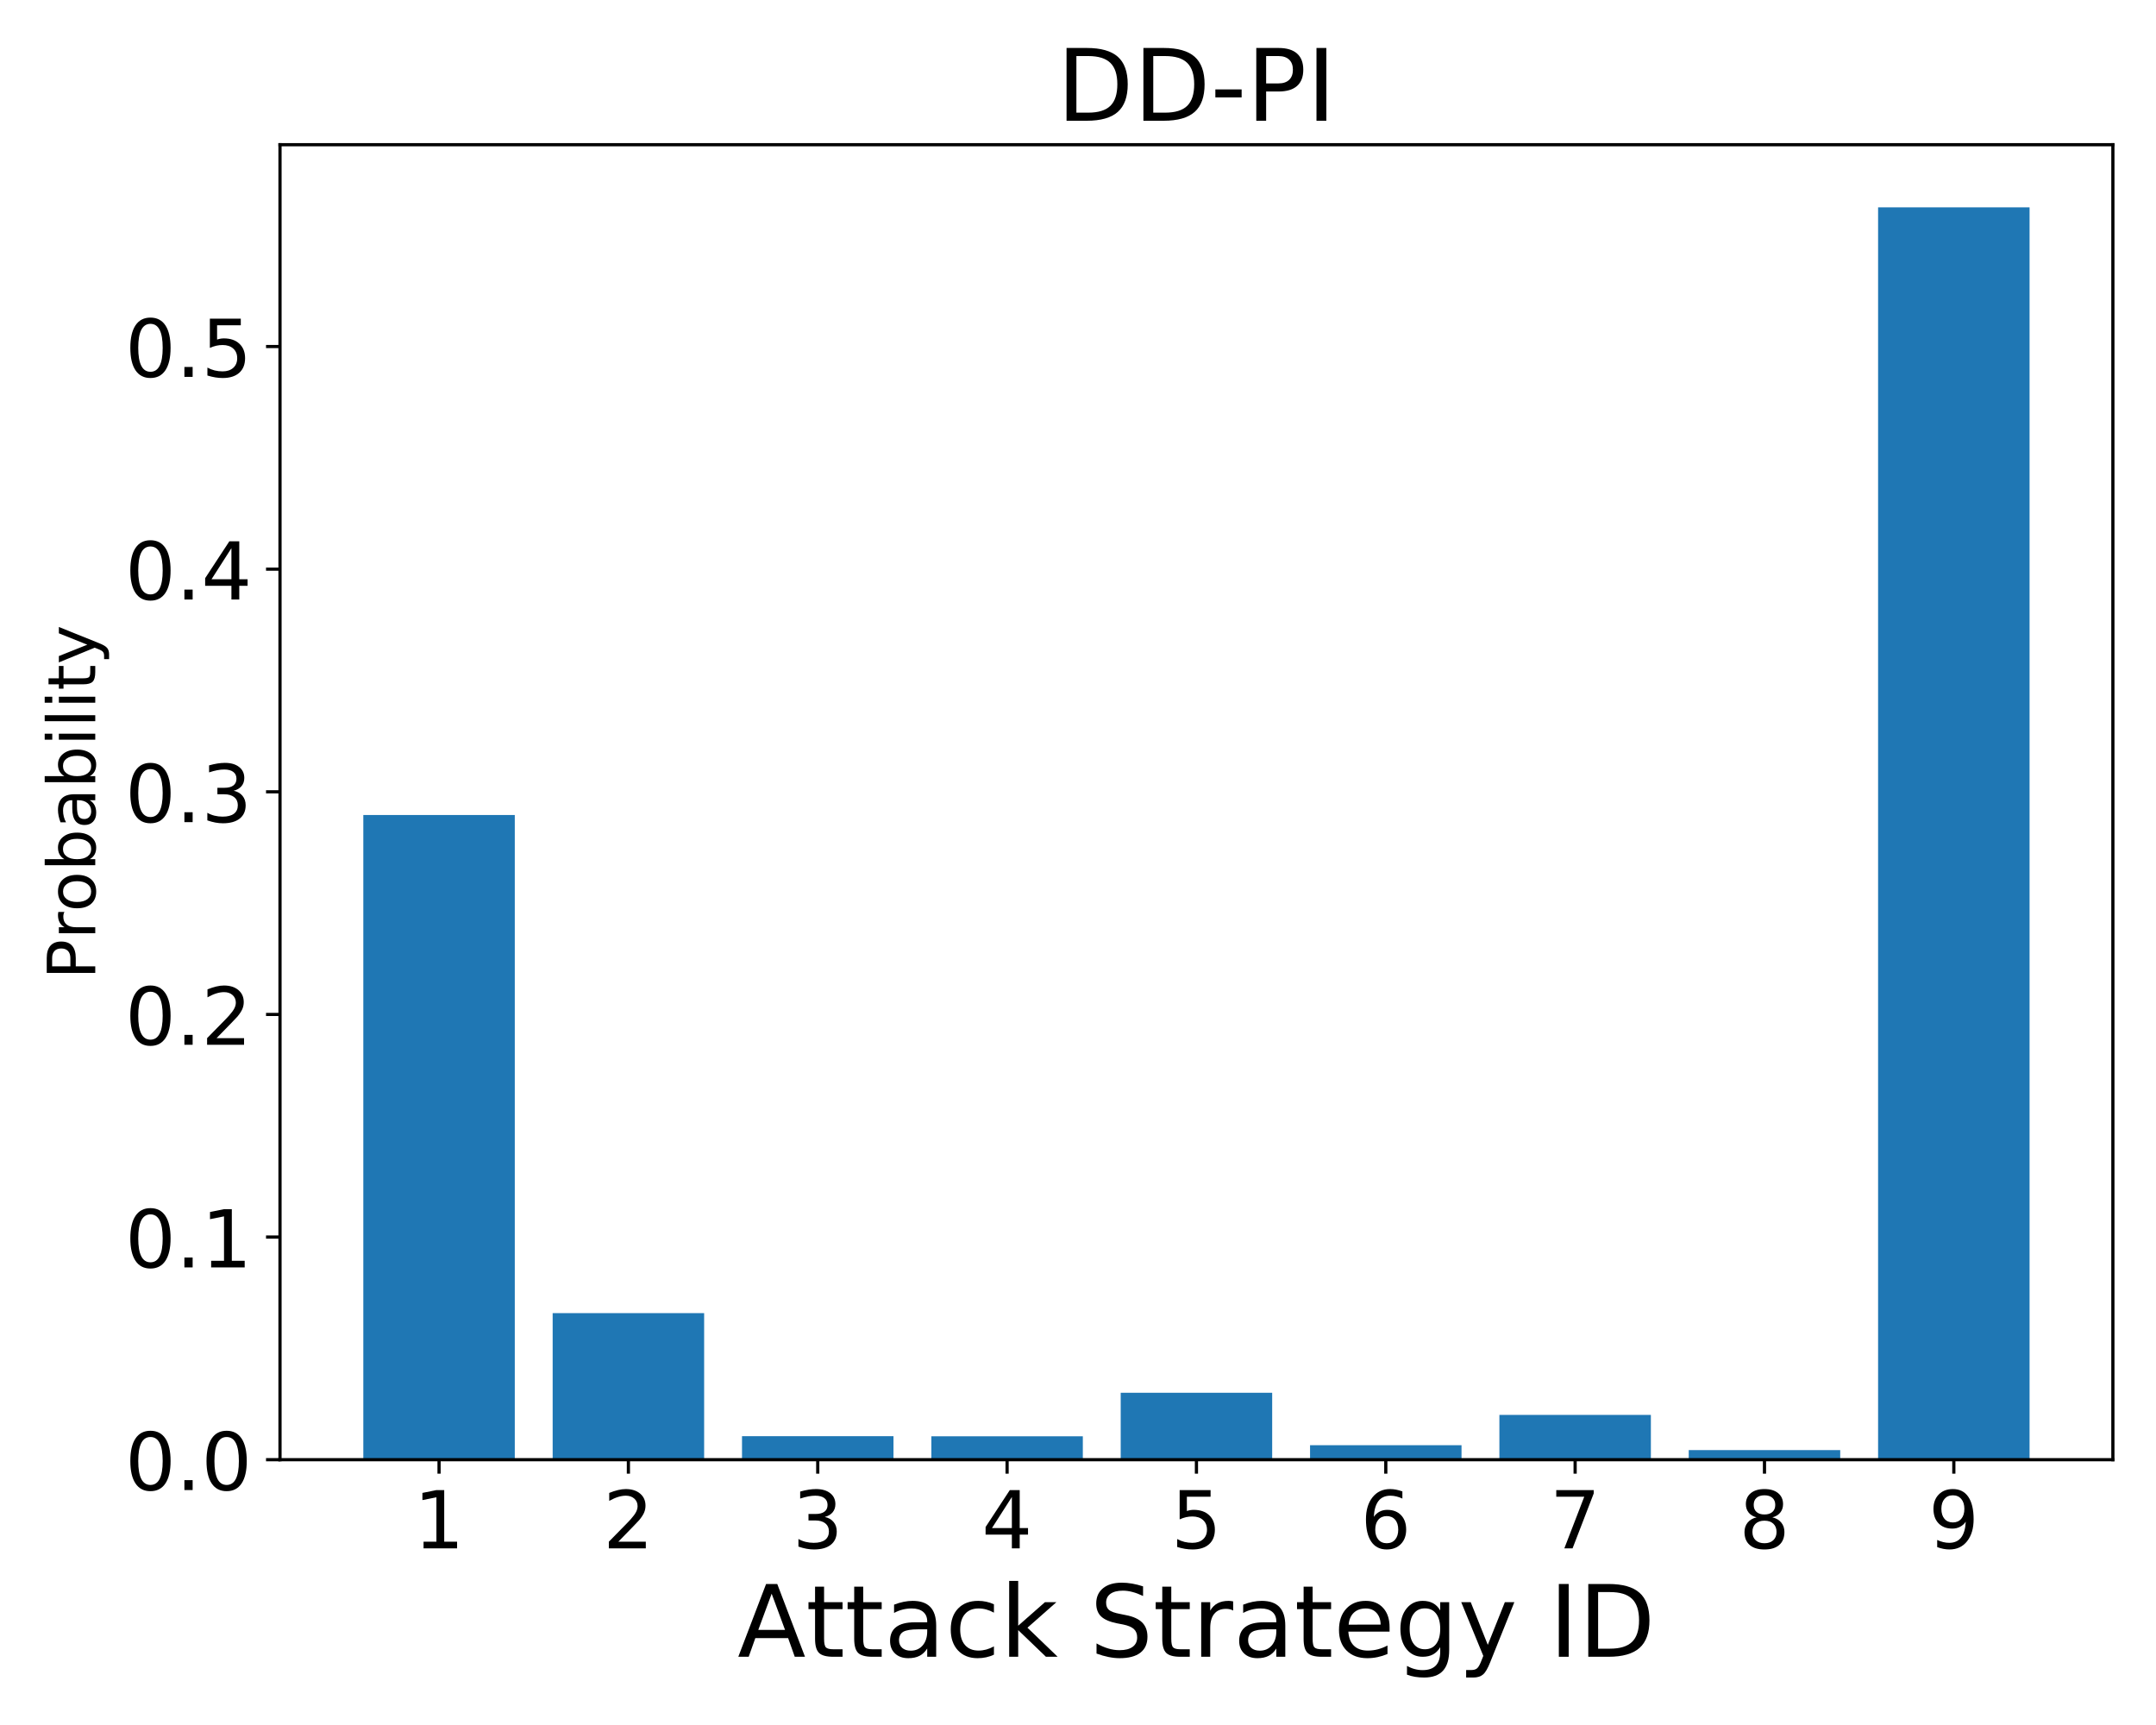
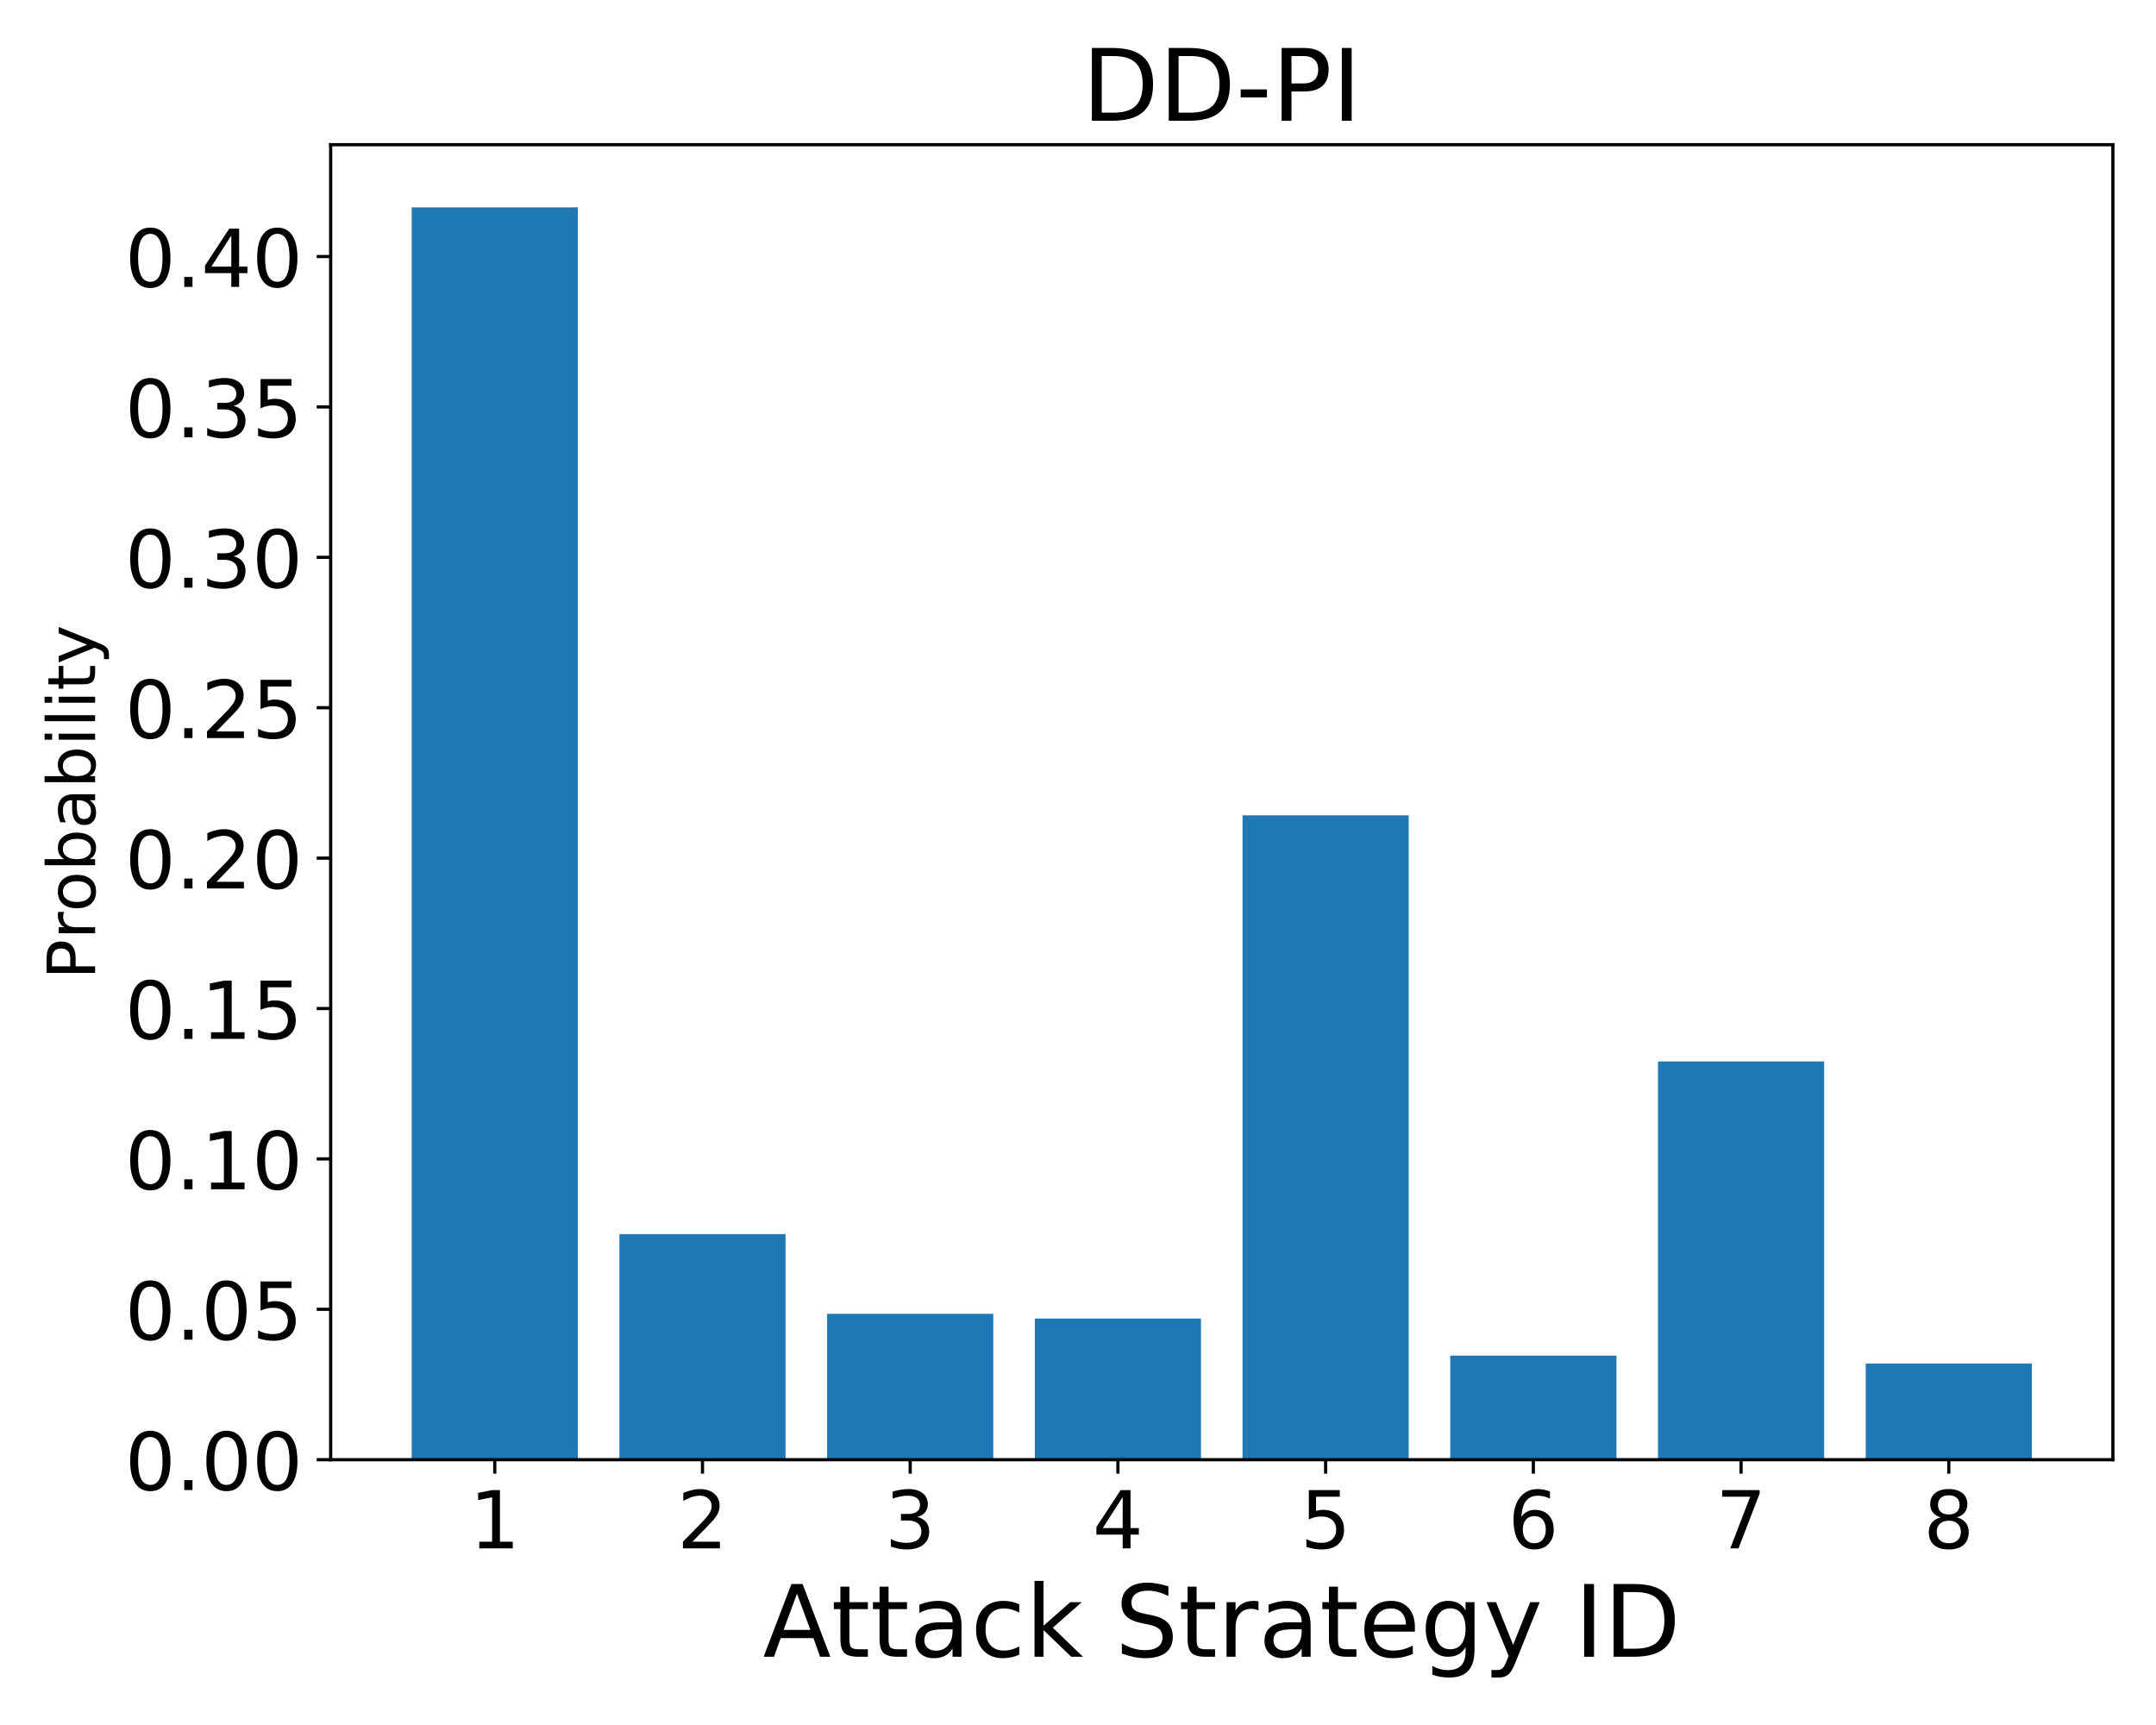
<svg xmlns="http://www.w3.org/2000/svg" xmlns:xlink="http://www.w3.org/1999/xlink" height="432pt" version="1.1" viewBox="0 0 540 432" width="540pt">
  <defs>
    <style type="text/css">
*{stroke-linecap:butt;stroke-linejoin:round;}
  </style>
  </defs>
  <g id="figure_1">
    <g id="patch_1">
      <path d="M 0 432  L 540 432  L 540 0  L 0 0  z " style="fill:#ffffff;" />
    </g>
    <g id="axes_1">
      <g id="patch_2">
-         <path d="M 70.13 365.56  L 529.2 365.56  L 529.2 36.24  L 70.13 36.24  z " style="fill:#ffffff;" />
+         <path d="M 82.82 365.56  L 529.2 365.56  L 529.2 36.24  L 82.82 36.24  z " style="fill:#ffffff;" />
      </g>
      <g id="patch_3">
-         <path clip-path="url(#p59dea19620)" d="M 90.997 365.56  L 128.936 365.56  L 128.936 204.11  L 90.997 204.11  z " style="fill:#1f77b4;" />
+         <path clip-path="url(#p5d573bf0e0)" d="M 103.11 365.56  L 144.731 365.56  L 144.731 51.922  L 103.11 51.922  z " style="fill:#1f77b4;" />
      </g>
      <g id="patch_4">
-         <path clip-path="url(#p59dea19620)" d="M 138.421 365.56  L 176.361 365.56  L 176.361 328.852  L 138.421 328.852  z " style="fill:#1f77b4;" />
+         <path clip-path="url(#p5d573bf0e0)" d="M 155.136 365.56  L 196.756 365.56  L 196.756 309.074  L 155.136 309.074  z " style="fill:#1f77b4;" />
      </g>
      <g id="patch_5">
-         <path clip-path="url(#p59dea19620)" d="M 185.846 365.56  L 223.786 365.56  L 223.786 359.675  L 185.846 359.675  z " style="fill:#1f77b4;" />
+         <path clip-path="url(#p5d573bf0e0)" d="M 207.161 365.56  L 248.782 365.56  L 248.782 329.022  L 207.161 329.022  z " style="fill:#1f77b4;" />
      </g>
      <g id="patch_6">
-         <path clip-path="url(#p59dea19620)" d="M 233.271 365.56  L 271.21 365.56  L 271.21 359.696  L 233.271 359.696  z " style="fill:#1f77b4;" />
+         <path clip-path="url(#p5d573bf0e0)" d="M 259.187 365.56  L 300.807 365.56  L 300.807 330.207  L 259.187 330.207  z " style="fill:#1f77b4;" />
      </g>
      <g id="patch_7">
-         <path clip-path="url(#p59dea19620)" d="M 280.695 365.56  L 318.635 365.56  L 318.635 348.804  L 280.695 348.804  z " style="fill:#1f77b4;" />
+         <path clip-path="url(#p5d573bf0e0)" d="M 311.213 365.56  L 352.833 365.56  L 352.833 204.198  L 311.213 204.198  z " style="fill:#1f77b4;" />
      </g>
      <g id="patch_8">
-         <path clip-path="url(#p59dea19620)" d="M 328.12 365.56  L 366.059 365.56  L 366.059 361.932  L 328.12 361.932  z " style="fill:#1f77b4;" />
+         <path clip-path="url(#p5d573bf0e0)" d="M 363.238 365.56  L 404.859 365.56  L 404.859 339.489  L 363.238 339.489  z " style="fill:#1f77b4;" />
      </g>
      <g id="patch_9">
-         <path clip-path="url(#p59dea19620)" d="M 375.544 365.56  L 413.484 365.56  L 413.484 354.341  L 375.544 354.341  z " style="fill:#1f77b4;" />
+         <path clip-path="url(#p5d573bf0e0)" d="M 415.264 365.56  L 456.884 365.56  L 456.884 265.82  L 415.264 265.82  z " style="fill:#1f77b4;" />
      </g>
      <g id="patch_10">
-         <path clip-path="url(#p59dea19620)" d="M 422.969 365.56  L 460.909 365.56  L 460.909 363.157  L 422.969 363.157  z " style="fill:#1f77b4;" />
-       </g>
-       <g id="patch_11">
-         <path clip-path="url(#p59dea19620)" d="M 470.394 365.56  L 508.333 365.56  L 508.333 51.922  L 470.394 51.922  z " style="fill:#1f77b4;" />
+         <path clip-path="url(#p5d573bf0e0)" d="M 467.289 365.56  L 508.91 365.56  L 508.91 341.464  L 467.289 341.464  z " style="fill:#1f77b4;" />
      </g>
      <g id="matplotlib.axis_1">
        <g id="xtick_1">
          <g id="line2d_1">
            <defs>
-               <path d="M 0 0  L 0 3.5  " id="ma310f3582d" style="stroke:#000000;stroke-width:0.8;" />
-             </defs>
-             <g>
-               <use style="stroke:#000000;stroke-width:0.8;" x="109.967" xlink:href="#ma310f3582d" y="365.56" />
+               <path d="M 0 0  L 0 3.5  " id="mbb91c17dc2" style="stroke:#000000;stroke-width:0.8;" />
+             </defs>
+             <g>
+               <use style="stroke:#000000;stroke-width:0.8;" x="123.92" xlink:href="#mbb91c17dc2" y="365.56" />
            </g>
          </g>
          <g id="text_1">
            <defs>
              <path d="M 12.406 8.297  L 28.516 8.297  L 28.516 63.922  L 10.984 60.406  L 10.984 69.391  L 28.422 72.906  L 38.281 72.906  L 38.281 8.297  L 54.391 8.297  L 54.391 0  L 12.406 0  z " id="DejaVuSans-49" />
            </defs>
-             <g transform="translate(103.6042 387.7569)scale(0.2 -0.2)">
+             <g transform="translate(117.5578 387.7569)scale(0.2 -0.2)">
              <use xlink:href="#DejaVuSans-49" />
            </g>
          </g>
        </g>
        <g id="xtick_2">
          <g id="line2d_2">
            <g>
-               <use style="stroke:#000000;stroke-width:0.8;" x="157.391" xlink:href="#ma310f3582d" y="365.56" />
+               <use style="stroke:#000000;stroke-width:0.8;" x="175.946" xlink:href="#mbb91c17dc2" y="365.56" />
            </g>
          </g>
          <g id="text_2">
            <defs>
              <path d="M 19.188 8.297  L 53.609 8.297  L 53.609 0  L 7.328 0  L 7.328 8.297  Q 12.938 14.109 22.625 23.891  Q 32.328 33.688 34.812 36.531  Q 39.547 41.844 41.422 45.531  Q 43.312 49.219 43.312 52.781  Q 43.312 58.594 39.234 62.25  Q 35.156 65.922 28.609 65.922  Q 23.969 65.922 18.812 64.312  Q 13.672 62.703 7.812 59.422  L 7.812 69.391  Q 13.766 71.781 18.938 73  Q 24.125 74.219 28.422 74.219  Q 39.75 74.219 46.484 68.547  Q 53.219 62.891 53.219 53.422  Q 53.219 48.922 51.531 44.891  Q 49.859 40.875 45.406 35.406  Q 44.188 33.984 37.641 27.219  Q 31.109 20.453 19.188 8.297  z " id="DejaVuSans-50" />
            </defs>
-             <g transform="translate(151.0287 387.7569)scale(0.2 -0.2)">
+             <g transform="translate(169.5834 387.7569)scale(0.2 -0.2)">
              <use xlink:href="#DejaVuSans-50" />
            </g>
          </g>
        </g>
        <g id="xtick_3">
          <g id="line2d_3">
            <g>
-               <use style="stroke:#000000;stroke-width:0.8;" x="204.816" xlink:href="#ma310f3582d" y="365.56" />
+               <use style="stroke:#000000;stroke-width:0.8;" x="227.972" xlink:href="#mbb91c17dc2" y="365.56" />
            </g>
          </g>
          <g id="text_3">
            <defs>
              <path d="M 40.578 39.312  Q 47.656 37.797 51.625 33  Q 55.609 28.219 55.609 21.188  Q 55.609 10.406 48.188 4.484  Q 40.766 -1.422 27.094 -1.422  Q 22.516 -1.422 17.656 -0.516  Q 12.797 0.391 7.625 2.203  L 7.625 11.719  Q 11.719 9.328 16.594 8.109  Q 21.484 6.891 26.812 6.891  Q 36.078 6.891 40.938 10.547  Q 45.797 14.203 45.797 21.188  Q 45.797 27.641 41.281 31.266  Q 36.766 34.906 28.719 34.906  L 20.219 34.906  L 20.219 43.016  L 29.109 43.016  Q 36.375 43.016 40.234 45.922  Q 44.094 48.828 44.094 54.297  Q 44.094 59.906 40.109 62.906  Q 36.141 65.922 28.719 65.922  Q 24.656 65.922 20.016 65.031  Q 15.375 64.156 9.812 62.312  L 9.812 71.094  Q 15.438 72.656 20.344 73.438  Q 25.25 74.219 29.594 74.219  Q 40.828 74.219 47.359 69.109  Q 53.906 64.016 53.906 55.328  Q 53.906 49.266 50.438 45.094  Q 46.969 40.922 40.578 39.312  z " id="DejaVuSans-51" />
            </defs>
-             <g transform="translate(198.4533 387.7569)scale(0.2 -0.2)">
+             <g transform="translate(221.609 387.7569)scale(0.2 -0.2)">
              <use xlink:href="#DejaVuSans-51" />
            </g>
          </g>
        </g>
        <g id="xtick_4">
          <g id="line2d_4">
            <g>
-               <use style="stroke:#000000;stroke-width:0.8;" x="252.24" xlink:href="#ma310f3582d" y="365.56" />
+               <use style="stroke:#000000;stroke-width:0.8;" x="279.997" xlink:href="#mbb91c17dc2" y="365.56" />
            </g>
          </g>
          <g id="text_4">
            <defs>
              <path d="M 37.797 64.312  L 12.891 25.391  L 37.797 25.391  z M 35.203 72.906  L 47.609 72.906  L 47.609 25.391  L 58.016 25.391  L 58.016 17.188  L 47.609 17.188  L 47.609 0  L 37.797 0  L 37.797 17.188  L 4.891 17.188  L 4.891 26.703  z " id="DejaVuSans-52" />
            </defs>
-             <g transform="translate(245.8779 387.7569)scale(0.2 -0.2)">
+             <g transform="translate(273.6347 387.7569)scale(0.2 -0.2)">
              <use xlink:href="#DejaVuSans-52" />
            </g>
          </g>
        </g>
        <g id="xtick_5">
          <g id="line2d_5">
            <g>
-               <use style="stroke:#000000;stroke-width:0.8;" x="299.665" xlink:href="#ma310f3582d" y="365.56" />
+               <use style="stroke:#000000;stroke-width:0.8;" x="332.023" xlink:href="#mbb91c17dc2" y="365.56" />
            </g>
          </g>
          <g id="text_5">
            <defs>
              <path d="M 10.797 72.906  L 49.516 72.906  L 49.516 64.594  L 19.828 64.594  L 19.828 46.734  Q 21.969 47.469 24.109 47.828  Q 26.266 48.188 28.422 48.188  Q 40.625 48.188 47.75 41.5  Q 54.891 34.812 54.891 23.391  Q 54.891 11.625 47.562 5.094  Q 40.234 -1.422 26.906 -1.422  Q 22.312 -1.422 17.547 -0.641  Q 12.797 0.141 7.719 1.703  L 7.719 11.625  Q 12.109 9.234 16.797 8.062  Q 21.484 6.891 26.703 6.891  Q 35.156 6.891 40.078 11.328  Q 45.016 15.766 45.016 23.391  Q 45.016 31 40.078 35.438  Q 35.156 39.891 26.703 39.891  Q 22.75 39.891 18.812 39.016  Q 14.891 38.141 10.797 36.281  z " id="DejaVuSans-53" />
            </defs>
-             <g transform="translate(293.3025 387.7569)scale(0.2 -0.2)">
+             <g transform="translate(325.6603 387.7569)scale(0.2 -0.2)">
              <use xlink:href="#DejaVuSans-53" />
            </g>
          </g>
        </g>
        <g id="xtick_6">
          <g id="line2d_6">
            <g>
-               <use style="stroke:#000000;stroke-width:0.8;" x="347.09" xlink:href="#ma310f3582d" y="365.56" />
+               <use style="stroke:#000000;stroke-width:0.8;" x="384.048" xlink:href="#mbb91c17dc2" y="365.56" />
            </g>
          </g>
          <g id="text_6">
            <defs>
              <path d="M 33.016 40.375  Q 26.375 40.375 22.484 35.828  Q 18.609 31.297 18.609 23.391  Q 18.609 15.531 22.484 10.953  Q 26.375 6.391 33.016 6.391  Q 39.656 6.391 43.531 10.953  Q 47.406 15.531 47.406 23.391  Q 47.406 31.297 43.531 35.828  Q 39.656 40.375 33.016 40.375  z M 52.594 71.297  L 52.594 62.312  Q 48.875 64.062 45.094 64.984  Q 41.312 65.922 37.594 65.922  Q 27.828 65.922 22.672 59.328  Q 17.531 52.734 16.797 39.406  Q 19.672 43.656 24.016 45.922  Q 28.375 48.188 33.594 48.188  Q 44.578 48.188 50.953 41.516  Q 57.328 34.859 57.328 23.391  Q 57.328 12.156 50.688 5.359  Q 44.047 -1.422 33.016 -1.422  Q 20.359 -1.422 13.672 8.266  Q 6.984 17.969 6.984 36.375  Q 6.984 53.656 15.188 63.938  Q 23.391 74.219 37.203 74.219  Q 40.922 74.219 44.703 73.484  Q 48.484 72.75 52.594 71.297  z " id="DejaVuSans-54" />
            </defs>
-             <g transform="translate(340.7271 387.7569)scale(0.2 -0.2)">
+             <g transform="translate(377.686 387.7569)scale(0.2 -0.2)">
              <use xlink:href="#DejaVuSans-54" />
            </g>
          </g>
        </g>
        <g id="xtick_7">
          <g id="line2d_7">
            <g>
-               <use style="stroke:#000000;stroke-width:0.8;" x="394.514" xlink:href="#ma310f3582d" y="365.56" />
+               <use style="stroke:#000000;stroke-width:0.8;" x="436.074" xlink:href="#mbb91c17dc2" y="365.56" />
            </g>
          </g>
          <g id="text_7">
            <defs>
              <path d="M 8.203 72.906  L 55.078 72.906  L 55.078 68.703  L 28.609 0  L 18.312 0  L 43.219 64.594  L 8.203 64.594  z " id="DejaVuSans-55" />
            </defs>
-             <g transform="translate(388.1517 387.7569)scale(0.2 -0.2)">
+             <g transform="translate(429.7116 387.7569)scale(0.2 -0.2)">
              <use xlink:href="#DejaVuSans-55" />
            </g>
          </g>
        </g>
        <g id="xtick_8">
          <g id="line2d_8">
            <g>
-               <use style="stroke:#000000;stroke-width:0.8;" x="441.939" xlink:href="#ma310f3582d" y="365.56" />
+               <use style="stroke:#000000;stroke-width:0.8;" x="488.1" xlink:href="#mbb91c17dc2" y="365.56" />
            </g>
          </g>
          <g id="text_8">
            <defs>
              <path d="M 31.781 34.625  Q 24.75 34.625 20.719 30.859  Q 16.703 27.094 16.703 20.516  Q 16.703 13.922 20.719 10.156  Q 24.75 6.391 31.781 6.391  Q 38.812 6.391 42.859 10.172  Q 46.922 13.969 46.922 20.516  Q 46.922 27.094 42.891 30.859  Q 38.875 34.625 31.781 34.625  z M 21.922 38.812  Q 15.578 40.375 12.031 44.719  Q 8.5 49.078 8.5 55.328  Q 8.5 64.062 14.719 69.141  Q 20.953 74.219 31.781 74.219  Q 42.672 74.219 48.875 69.141  Q 55.078 64.062 55.078 55.328  Q 55.078 49.078 51.531 44.719  Q 48 40.375 41.703 38.812  Q 48.828 37.156 52.797 32.312  Q 56.781 27.484 56.781 20.516  Q 56.781 9.906 50.312 4.234  Q 43.844 -1.422 31.781 -1.422  Q 19.734 -1.422 13.25 4.234  Q 6.781 9.906 6.781 20.516  Q 6.781 27.484 10.781 32.312  Q 14.797 37.156 21.922 38.812  z M 18.312 54.391  Q 18.312 48.734 21.844 45.562  Q 25.391 42.391 31.781 42.391  Q 38.141 42.391 41.719 45.562  Q 45.312 48.734 45.312 54.391  Q 45.312 60.062 41.719 63.234  Q 38.141 66.406 31.781 66.406  Q 25.391 66.406 21.844 63.234  Q 18.312 60.062 18.312 54.391  z " id="DejaVuSans-56" />
            </defs>
-             <g transform="translate(435.5763 387.7569)scale(0.2 -0.2)">
+             <g transform="translate(481.7372 387.7569)scale(0.2 -0.2)">
              <use xlink:href="#DejaVuSans-56" />
            </g>
          </g>
        </g>
-         <g id="xtick_9">
-           <g id="line2d_9">
-             <g>
-               <use style="stroke:#000000;stroke-width:0.8;" x="489.363" xlink:href="#ma310f3582d" y="365.56" />
-             </g>
-           </g>
-           <g id="text_9">
-             <defs>
-               <path d="M 10.984 1.516  L 10.984 10.5  Q 14.703 8.734 18.5 7.812  Q 22.312 6.891 25.984 6.891  Q 35.75 6.891 40.891 13.453  Q 46.047 20.016 46.781 33.406  Q 43.953 29.203 39.594 26.953  Q 35.25 24.703 29.984 24.703  Q 19.047 24.703 12.672 31.312  Q 6.297 37.938 6.297 49.422  Q 6.297 60.641 12.938 67.422  Q 19.578 74.219 30.609 74.219  Q 43.266 74.219 49.922 64.516  Q 56.594 54.828 56.594 36.375  Q 56.594 19.141 48.406 8.859  Q 40.234 -1.422 26.422 -1.422  Q 22.703 -1.422 18.891 -0.688  Q 15.094 0.047 10.984 1.516  z M 30.609 32.422  Q 37.25 32.422 41.125 36.953  Q 45.016 41.5 45.016 49.422  Q 45.016 57.281 41.125 61.844  Q 37.25 66.406 30.609 66.406  Q 23.969 66.406 20.094 61.844  Q 16.219 57.281 16.219 49.422  Q 16.219 41.5 20.094 36.953  Q 23.969 32.422 30.609 32.422  z " id="DejaVuSans-57" />
-             </defs>
-             <g transform="translate(483.0008 387.7569)scale(0.2 -0.2)">
-               <use xlink:href="#DejaVuSans-57" />
-             </g>
-           </g>
-         </g>
-         <g id="text_10">
+         <g id="text_9">
          <defs>
            <path d="M 34.188 63.188  L 20.797 26.906  L 47.609 26.906  z M 28.609 72.906  L 39.797 72.906  L 67.578 0  L 57.328 0  L 50.688 18.703  L 17.828 18.703  L 11.188 0  L 0.781 0  z " id="DejaVuSans-65" />
            <path d="M 18.312 70.219  L 18.312 54.688  L 36.812 54.688  L 36.812 47.703  L 18.312 47.703  L 18.312 18.016  Q 18.312 11.328 20.141 9.422  Q 21.969 7.516 27.594 7.516  L 36.812 7.516  L 36.812 0  L 27.594 0  Q 17.188 0 13.234 3.875  Q 9.281 7.766 9.281 18.016  L 9.281 47.703  L 2.688 47.703  L 2.688 54.688  L 9.281 54.688  L 9.281 70.219  z " id="DejaVuSans-116" />
            <path d="M 34.281 27.484  Q 23.391 27.484 19.188 25  Q 14.984 22.516 14.984 16.5  Q 14.984 11.719 18.141 8.906  Q 21.297 6.109 26.703 6.109  Q 34.188 6.109 38.703 11.406  Q 43.219 16.703 43.219 25.484  L 43.219 27.484  z M 52.203 31.203  L 52.203 0  L 43.219 0  L 43.219 8.297  Q 40.141 3.328 35.547 0.953  Q 30.953 -1.422 24.312 -1.422  Q 15.922 -1.422 10.953 3.297  Q 6 8.016 6 15.922  Q 6 25.141 12.172 29.828  Q 18.359 34.516 30.609 34.516  L 43.219 34.516  L 43.219 35.406  Q 43.219 41.609 39.141 45  Q 35.062 48.391 27.688 48.391  Q 23 48.391 18.547 47.266  Q 14.109 46.141 10.016 43.891  L 10.016 52.203  Q 14.938 54.109 19.578 55.047  Q 24.219 56 28.609 56  Q 40.484 56 46.344 49.844  Q 52.203 43.703 52.203 31.203  z " id="DejaVuSans-97" />
            <path d="M 48.781 52.594  L 48.781 44.188  Q 44.969 46.297 41.141 47.344  Q 37.312 48.391 33.406 48.391  Q 24.656 48.391 19.812 42.844  Q 14.984 37.312 14.984 27.297  Q 14.984 17.281 19.812 11.734  Q 24.656 6.203 33.406 6.203  Q 37.312 6.203 41.141 7.25  Q 44.969 8.297 48.781 10.406  L 48.781 2.094  Q 45.016 0.344 40.984 -0.531  Q 36.969 -1.422 32.422 -1.422  Q 20.062 -1.422 12.781 6.344  Q 5.516 14.109 5.516 27.297  Q 5.516 40.672 12.859 48.328  Q 20.219 56 33.016 56  Q 37.156 56 41.109 55.141  Q 45.062 54.297 48.781 52.594  z " id="DejaVuSans-99" />
            <path d="M 9.078 75.984  L 18.109 75.984  L 18.109 31.109  L 44.922 54.688  L 56.391 54.688  L 27.391 29.109  L 57.625 0  L 45.906 0  L 18.109 26.703  L 18.109 0  L 9.078 0  z " id="DejaVuSans-107" />
            <path id="DejaVuSans-32" />
            <path d="M 53.516 70.516  L 53.516 60.891  Q 47.906 63.578 42.922 64.891  Q 37.938 66.219 33.297 66.219  Q 25.25 66.219 20.875 63.094  Q 16.5 59.969 16.5 54.203  Q 16.5 49.359 19.406 46.891  Q 22.312 44.438 30.422 42.922  L 36.375 41.703  Q 47.406 39.594 52.656 34.297  Q 57.906 29 57.906 20.125  Q 57.906 9.516 50.797 4.047  Q 43.703 -1.422 29.984 -1.422  Q 24.812 -1.422 18.969 -0.25  Q 13.141 0.922 6.891 3.219  L 6.891 13.375  Q 12.891 10.016 18.656 8.297  Q 24.422 6.594 29.984 6.594  Q 38.422 6.594 43.016 9.906  Q 47.609 13.234 47.609 19.391  Q 47.609 24.75 44.312 27.781  Q 41.016 30.812 33.5 32.328  L 27.484 33.5  Q 16.453 35.688 11.516 40.375  Q 6.594 45.062 6.594 53.422  Q 6.594 63.094 13.406 68.656  Q 20.219 74.219 32.172 74.219  Q 37.312 74.219 42.625 73.281  Q 47.953 72.359 53.516 70.516  z " id="DejaVuSans-83" />
            <path d="M 41.109 46.297  Q 39.594 47.172 37.812 47.578  Q 36.031 48 33.891 48  Q 26.266 48 22.188 43.047  Q 18.109 38.094 18.109 28.812  L 18.109 0  L 9.078 0  L 9.078 54.688  L 18.109 54.688  L 18.109 46.188  Q 20.953 51.172 25.484 53.578  Q 30.031 56 36.531 56  Q 37.453 56 38.578 55.875  Q 39.703 55.766 41.062 55.516  z " id="DejaVuSans-114" />
            <path d="M 56.203 29.594  L 56.203 25.203  L 14.891 25.203  Q 15.484 15.922 20.484 11.062  Q 25.484 6.203 34.422 6.203  Q 39.594 6.203 44.453 7.469  Q 49.312 8.734 54.109 11.281  L 54.109 2.781  Q 49.266 0.734 44.188 -0.344  Q 39.109 -1.422 33.891 -1.422  Q 20.797 -1.422 13.156 6.188  Q 5.516 13.812 5.516 26.812  Q 5.516 40.234 12.766 48.109  Q 20.016 56 32.328 56  Q 43.359 56 49.781 48.891  Q 56.203 41.797 56.203 29.594  z M 47.219 32.234  Q 47.125 39.594 43.094 43.984  Q 39.062 48.391 32.422 48.391  Q 24.906 48.391 20.391 44.141  Q 15.875 39.891 15.188 32.172  z " id="DejaVuSans-101" />
            <path d="M 45.406 27.984  Q 45.406 37.75 41.375 43.109  Q 37.359 48.484 30.078 48.484  Q 22.859 48.484 18.828 43.109  Q 14.797 37.75 14.797 27.984  Q 14.797 18.266 18.828 12.891  Q 22.859 7.516 30.078 7.516  Q 37.359 7.516 41.375 12.891  Q 45.406 18.266 45.406 27.984  z M 54.391 6.781  Q 54.391 -7.172 48.188 -13.984  Q 42 -20.797 29.203 -20.797  Q 24.469 -20.797 20.266 -20.094  Q 16.062 -19.391 12.109 -17.922  L 12.109 -9.188  Q 16.062 -11.328 19.922 -12.344  Q 23.781 -13.375 27.781 -13.375  Q 36.625 -13.375 41.016 -8.766  Q 45.406 -4.156 45.406 5.172  L 45.406 9.625  Q 42.625 4.781 38.281 2.391  Q 33.938 0 27.875 0  Q 17.828 0 11.672 7.656  Q 5.516 15.328 5.516 27.984  Q 5.516 40.672 11.672 48.328  Q 17.828 56 27.875 56  Q 33.938 56 38.281 53.609  Q 42.625 51.219 45.406 46.391  L 45.406 54.688  L 54.391 54.688  z " id="DejaVuSans-103" />
            <path d="M 32.172 -5.078  Q 28.375 -14.844 24.75 -17.812  Q 21.141 -20.797 15.094 -20.797  L 7.906 -20.797  L 7.906 -13.281  L 13.188 -13.281  Q 16.891 -13.281 18.938 -11.516  Q 21 -9.766 23.484 -3.219  L 25.094 0.875  L 2.984 54.688  L 12.5 54.688  L 29.594 11.922  L 46.688 54.688  L 56.203 54.688  z " id="DejaVuSans-121" />
            <path d="M 9.812 72.906  L 19.672 72.906  L 19.672 0  L 9.812 0  z " id="DejaVuSans-73" />
            <path d="M 19.672 64.797  L 19.672 8.109  L 31.594 8.109  Q 46.688 8.109 53.688 14.938  Q 60.688 21.781 60.688 36.531  Q 60.688 51.172 53.688 57.984  Q 46.688 64.797 31.594 64.797  z M 9.812 72.906  L 30.078 72.906  Q 51.266 72.906 61.172 64.094  Q 71.094 55.281 71.094 36.531  Q 71.094 17.672 61.125 8.828  Q 51.172 0 30.078 0  L 9.812 0  z " id="DejaVuSans-68" />
          </defs>
-           <g transform="translate(184.7255 414.9123)scale(0.25 -0.25)">
+           <g transform="translate(191.0705 414.9123)scale(0.25 -0.25)">
            <use xlink:href="#DejaVuSans-65" />
            <use x="68.393" xlink:href="#DejaVuSans-116" />
            <use x="107.602" xlink:href="#DejaVuSans-116" />
            <use x="146.811" xlink:href="#DejaVuSans-97" />
            <use x="208.09" xlink:href="#DejaVuSans-99" />
            <use x="263.07" xlink:href="#DejaVuSans-107" />
            <use x="320.98" xlink:href="#DejaVuSans-32" />
            <use x="352.768" xlink:href="#DejaVuSans-83" />
            <use x="416.244" xlink:href="#DejaVuSans-116" />
            <use x="455.453" xlink:href="#DejaVuSans-114" />
            <use x="496.566" xlink:href="#DejaVuSans-97" />
            <use x="557.846" xlink:href="#DejaVuSans-116" />
            <use x="597.055" xlink:href="#DejaVuSans-101" />
            <use x="658.578" xlink:href="#DejaVuSans-103" />
            <use x="722.055" xlink:href="#DejaVuSans-121" />
            <use x="781.234" xlink:href="#DejaVuSans-32" />
            <use x="813.021" xlink:href="#DejaVuSans-73" />
            <use x="842.514" xlink:href="#DejaVuSans-68" />
          </g>
        </g>
      </g>
      <g id="matplotlib.axis_2">
        <g id="ytick_1">
-           <g id="line2d_10">
-             <defs>
-               <path d="M 0 0  L -3.5 0  " id="m77a713863f" style="stroke:#000000;stroke-width:0.8;" />
-             </defs>
-             <g>
-               <use style="stroke:#000000;stroke-width:0.8;" x="70.13" xlink:href="#m77a713863f" y="365.56" />
-             </g>
-           </g>
-           <g id="text_11">
+           <g id="line2d_9">
+             <defs>
+               <path d="M 0 0  L -3.5 0  " id="m00b0504d8f" style="stroke:#000000;stroke-width:0.8;" />
+             </defs>
+             <g>
+               <use style="stroke:#000000;stroke-width:0.8;" x="82.82" xlink:href="#m00b0504d8f" y="365.56" />
+             </g>
+           </g>
+           <g id="text_10">
            <defs>
              <path d="M 31.781 66.406  Q 24.172 66.406 20.328 58.906  Q 16.5 51.422 16.5 36.375  Q 16.5 21.391 20.328 13.891  Q 24.172 6.391 31.781 6.391  Q 39.453 6.391 43.281 13.891  Q 47.125 21.391 47.125 36.375  Q 47.125 51.422 43.281 58.906  Q 39.453 66.406 31.781 66.406  z M 31.781 74.219  Q 44.047 74.219 50.516 64.516  Q 56.984 54.828 56.984 36.375  Q 56.984 17.969 50.516 8.266  Q 44.047 -1.422 31.781 -1.422  Q 19.531 -1.422 13.062 8.266  Q 6.594 17.969 6.594 36.375  Q 6.594 54.828 13.062 64.516  Q 19.531 74.219 31.781 74.219  z " id="DejaVuSans-48" />
              <path d="M 10.688 12.406  L 21 12.406  L 21 0  L 10.688 0  z " id="DejaVuSans-46" />
            </defs>
-             <g transform="translate(31.32375 373.1584)scale(0.2 -0.2)">
+             <g transform="translate(31.28875 373.1584)scale(0.2 -0.2)">
              <use xlink:href="#DejaVuSans-48" />
              <use x="63.623" xlink:href="#DejaVuSans-46" />
              <use x="95.41" xlink:href="#DejaVuSans-48" />
+               <use x="159.033" xlink:href="#DejaVuSans-48" />
            </g>
          </g>
        </g>
        <g id="ytick_2">
+           <g id="line2d_10">
+             <g>
+               <use style="stroke:#000000;stroke-width:0.8;" x="82.82" xlink:href="#m00b0504d8f" y="327.896" />
+             </g>
+           </g>
+           <g id="text_11">
+             <g transform="translate(31.28875 335.4942)scale(0.2 -0.2)">
+               <use xlink:href="#DejaVuSans-48" />
+               <use x="63.623" xlink:href="#DejaVuSans-46" />
+               <use x="95.41" xlink:href="#DejaVuSans-48" />
+               <use x="159.033" xlink:href="#DejaVuSans-53" />
+             </g>
+           </g>
+         </g>
+         <g id="ytick_3">
          <g id="line2d_11">
            <g>
-               <use style="stroke:#000000;stroke-width:0.8;" x="70.13" xlink:href="#m77a713863f" y="309.805" />
+               <use style="stroke:#000000;stroke-width:0.8;" x="82.82" xlink:href="#m00b0504d8f" y="290.232" />
            </g>
          </g>
          <g id="text_12">
-             <g transform="translate(31.32375 317.4033)scale(0.2 -0.2)">
+             <g transform="translate(31.28875 297.83)scale(0.2 -0.2)">
              <use xlink:href="#DejaVuSans-48" />
              <use x="63.623" xlink:href="#DejaVuSans-46" />
              <use x="95.41" xlink:href="#DejaVuSans-49" />
-             </g>
-           </g>
-         </g>
-         <g id="ytick_3">
+               <use x="159.033" xlink:href="#DejaVuSans-48" />
+             </g>
+           </g>
+         </g>
+         <g id="ytick_4">
          <g id="line2d_12">
            <g>
-               <use style="stroke:#000000;stroke-width:0.8;" x="70.13" xlink:href="#m77a713863f" y="254.05" />
+               <use style="stroke:#000000;stroke-width:0.8;" x="82.82" xlink:href="#m00b0504d8f" y="252.567" />
            </g>
          </g>
          <g id="text_13">
-             <g transform="translate(31.32375 261.6482)scale(0.2 -0.2)">
+             <g transform="translate(31.28875 260.1658)scale(0.2 -0.2)">
+               <use xlink:href="#DejaVuSans-48" />
+               <use x="63.623" xlink:href="#DejaVuSans-46" />
+               <use x="95.41" xlink:href="#DejaVuSans-49" />
+               <use x="159.033" xlink:href="#DejaVuSans-53" />
+             </g>
+           </g>
+         </g>
+         <g id="ytick_5">
+           <g id="line2d_13">
+             <g>
+               <use style="stroke:#000000;stroke-width:0.8;" x="82.82" xlink:href="#m00b0504d8f" y="214.903" />
+             </g>
+           </g>
+           <g id="text_14">
+             <g transform="translate(31.28875 222.5015)scale(0.2 -0.2)">
              <use xlink:href="#DejaVuSans-48" />
              <use x="63.623" xlink:href="#DejaVuSans-46" />
              <use x="95.41" xlink:href="#DejaVuSans-50" />
-             </g>
-           </g>
-         </g>
-         <g id="ytick_4">
-           <g id="line2d_13">
-             <g>
-               <use style="stroke:#000000;stroke-width:0.8;" x="70.13" xlink:href="#m77a713863f" y="198.295" />
-             </g>
-           </g>
-           <g id="text_14">
-             <g transform="translate(31.32375 205.8931)scale(0.2 -0.2)">
+               <use x="159.033" xlink:href="#DejaVuSans-48" />
+             </g>
+           </g>
+         </g>
+         <g id="ytick_6">
+           <g id="line2d_14">
+             <g>
+               <use style="stroke:#000000;stroke-width:0.8;" x="82.82" xlink:href="#m00b0504d8f" y="177.239" />
+             </g>
+           </g>
+           <g id="text_15">
+             <g transform="translate(31.28875 184.8373)scale(0.2 -0.2)">
+               <use xlink:href="#DejaVuSans-48" />
+               <use x="63.623" xlink:href="#DejaVuSans-46" />
+               <use x="95.41" xlink:href="#DejaVuSans-50" />
+               <use x="159.033" xlink:href="#DejaVuSans-53" />
+             </g>
+           </g>
+         </g>
+         <g id="ytick_7">
+           <g id="line2d_15">
+             <g>
+               <use style="stroke:#000000;stroke-width:0.8;" x="82.82" xlink:href="#m00b0504d8f" y="139.575" />
+             </g>
+           </g>
+           <g id="text_16">
+             <g transform="translate(31.28875 147.1731)scale(0.2 -0.2)">
              <use xlink:href="#DejaVuSans-48" />
              <use x="63.623" xlink:href="#DejaVuSans-46" />
              <use x="95.41" xlink:href="#DejaVuSans-51" />
-             </g>
-           </g>
-         </g>
-         <g id="ytick_5">
-           <g id="line2d_14">
-             <g>
-               <use style="stroke:#000000;stroke-width:0.8;" x="70.13" xlink:href="#m77a713863f" y="142.54" />
-             </g>
-           </g>
-           <g id="text_15">
-             <g transform="translate(31.32375 150.138)scale(0.2 -0.2)">
+               <use x="159.033" xlink:href="#DejaVuSans-48" />
+             </g>
+           </g>
+         </g>
+         <g id="ytick_8">
+           <g id="line2d_16">
+             <g>
+               <use style="stroke:#000000;stroke-width:0.8;" x="82.82" xlink:href="#m00b0504d8f" y="101.91" />
+             </g>
+           </g>
+           <g id="text_17">
+             <g transform="translate(31.28875 109.5089)scale(0.2 -0.2)">
+               <use xlink:href="#DejaVuSans-48" />
+               <use x="63.623" xlink:href="#DejaVuSans-46" />
+               <use x="95.41" xlink:href="#DejaVuSans-51" />
+               <use x="159.033" xlink:href="#DejaVuSans-53" />
+             </g>
+           </g>
+         </g>
+         <g id="ytick_9">
+           <g id="line2d_17">
+             <g>
+               <use style="stroke:#000000;stroke-width:0.8;" x="82.82" xlink:href="#m00b0504d8f" y="64.246" />
+             </g>
+           </g>
+           <g id="text_18">
+             <g transform="translate(31.28875 71.84466)scale(0.2 -0.2)">
              <use xlink:href="#DejaVuSans-48" />
              <use x="63.623" xlink:href="#DejaVuSans-46" />
              <use x="95.41" xlink:href="#DejaVuSans-52" />
-             </g>
-           </g>
-         </g>
-         <g id="ytick_6">
-           <g id="line2d_15">
-             <g>
-               <use style="stroke:#000000;stroke-width:0.8;" x="70.13" xlink:href="#m77a713863f" y="86.785" />
-             </g>
-           </g>
-           <g id="text_16">
-             <g transform="translate(31.32375 94.38295)scale(0.2 -0.2)">
-               <use xlink:href="#DejaVuSans-48" />
-               <use x="63.623" xlink:href="#DejaVuSans-46" />
-               <use x="95.41" xlink:href="#DejaVuSans-53" />
-             </g>
-           </g>
-         </g>
-         <g id="text_17">
+               <use x="159.033" xlink:href="#DejaVuSans-48" />
+             </g>
+           </g>
+         </g>
+         <g id="text_19">
          <defs>
            <path d="M 19.672 64.797  L 19.672 37.406  L 32.078 37.406  Q 38.969 37.406 42.719 40.969  Q 46.484 44.531 46.484 51.125  Q 46.484 57.672 42.719 61.234  Q 38.969 64.797 32.078 64.797  z M 9.812 72.906  L 32.078 72.906  Q 44.344 72.906 50.609 67.359  Q 56.891 61.812 56.891 51.125  Q 56.891 40.328 50.609 34.812  Q 44.344 29.297 32.078 29.297  L 19.672 29.297  L 19.672 0  L 9.812 0  z " id="DejaVuSans-80" />
            <path d="M 30.609 48.391  Q 23.391 48.391 19.188 42.75  Q 14.984 37.109 14.984 27.297  Q 14.984 17.484 19.156 11.844  Q 23.344 6.203 30.609 6.203  Q 37.797 6.203 41.984 11.859  Q 46.188 17.531 46.188 27.297  Q 46.188 37.016 41.984 42.703  Q 37.797 48.391 30.609 48.391  z M 30.609 56  Q 42.328 56 49.016 48.375  Q 55.719 40.766 55.719 27.297  Q 55.719 13.875 49.016 6.219  Q 42.328 -1.422 30.609 -1.422  Q 18.844 -1.422 12.172 6.219  Q 5.516 13.875 5.516 27.297  Q 5.516 40.766 12.172 48.375  Q 18.844 56 30.609 56  z " id="DejaVuSans-111" />
            <path d="M 48.688 27.297  Q 48.688 37.203 44.609 42.844  Q 40.531 48.484 33.406 48.484  Q 26.266 48.484 22.188 42.844  Q 18.109 37.203 18.109 27.297  Q 18.109 17.391 22.188 11.75  Q 26.266 6.109 33.406 6.109  Q 40.531 6.109 44.609 11.75  Q 48.688 17.391 48.688 27.297  z M 18.109 46.391  Q 20.953 51.266 25.266 53.625  Q 29.594 56 35.594 56  Q 45.562 56 51.781 48.094  Q 58.016 40.188 58.016 27.297  Q 58.016 14.406 51.781 6.484  Q 45.562 -1.422 35.594 -1.422  Q 29.594 -1.422 25.266 0.953  Q 20.953 3.328 18.109 8.203  L 18.109 0  L 9.078 0  L 9.078 75.984  L 18.109 75.984  z " id="DejaVuSans-98" />
            <path d="M 9.422 54.688  L 18.406 54.688  L 18.406 0  L 9.422 0  z M 9.422 75.984  L 18.406 75.984  L 18.406 64.594  L 9.422 64.594  z " id="DejaVuSans-105" />
            <path d="M 9.422 75.984  L 18.406 75.984  L 18.406 0  L 9.422 0  z " id="DejaVuSans-108" />
          </defs>
-           <g transform="translate(23.8576 245.2776)rotate(-90)scale(0.166667 -0.166667)">
+           <g transform="translate(23.8226 245.2776)rotate(-90)scale(0.166667 -0.166667)">
            <use xlink:href="#DejaVuSans-80" />
            <use x="60.287" xlink:href="#DejaVuSans-114" />
            <use x="101.369" xlink:href="#DejaVuSans-111" />
            <use x="162.551" xlink:href="#DejaVuSans-98" />
            <use x="226.027" xlink:href="#DejaVuSans-97" />
            <use x="287.307" xlink:href="#DejaVuSans-98" />
            <use x="350.783" xlink:href="#DejaVuSans-105" />
            <use x="378.566" xlink:href="#DejaVuSans-108" />
            <use x="406.35" xlink:href="#DejaVuSans-105" />
            <use x="434.133" xlink:href="#DejaVuSans-116" />
            <use x="473.342" xlink:href="#DejaVuSans-121" />
          </g>
        </g>
      </g>
+       <g id="patch_11">
+         <path d="M 82.82 365.56  L 82.82 36.24  " style="fill:none;stroke:#000000;stroke-linecap:square;stroke-linejoin:miter;stroke-width:0.8;" />
+       </g>
      <g id="patch_12">
-         <path d="M 70.13 365.56  L 70.13 36.24  " style="fill:none;stroke:#000000;stroke-linecap:square;stroke-linejoin:miter;stroke-width:0.8;" />
+         <path d="M 529.2 365.56  L 529.2 36.24  " style="fill:none;stroke:#000000;stroke-linecap:square;stroke-linejoin:miter;stroke-width:0.8;" />
      </g>
      <g id="patch_13">
-         <path d="M 529.2 365.56  L 529.2 36.24  " style="fill:none;stroke:#000000;stroke-linecap:square;stroke-linejoin:miter;stroke-width:0.8;" />
+         <path d="M 82.82 365.56  L 529.2 365.56  " style="fill:none;stroke:#000000;stroke-linecap:square;stroke-linejoin:miter;stroke-width:0.8;" />
      </g>
      <g id="patch_14">
-         <path d="M 70.13 365.56  L 529.2 365.56  " style="fill:none;stroke:#000000;stroke-linecap:square;stroke-linejoin:miter;stroke-width:0.8;" />
-       </g>
-       <g id="patch_15">
-         <path d="M 70.13 36.24  L 529.2 36.24  " style="fill:none;stroke:#000000;stroke-linecap:square;stroke-linejoin:miter;stroke-width:0.8;" />
-       </g>
-       <g id="text_18">
+         <path d="M 82.82 36.24  L 529.2 36.24  " style="fill:none;stroke:#000000;stroke-linecap:square;stroke-linejoin:miter;stroke-width:0.8;" />
+       </g>
+       <g id="text_20">
        <defs>
          <path d="M 4.891 31.391  L 31.203 31.391  L 31.203 23.391  L 4.891 23.391  z " id="DejaVuSans-45" />
        </defs>
-         <g transform="translate(264.6806 30.24)scale(0.25 -0.25)">
+         <g transform="translate(271.0256 30.24)scale(0.25 -0.25)">
          <use xlink:href="#DejaVuSans-68" />
          <use x="77.002" xlink:href="#DejaVuSans-68" />
          <use x="154.004" xlink:href="#DejaVuSans-45" />
          <use x="190.088" xlink:href="#DejaVuSans-80" />
          <use x="250.391" xlink:href="#DejaVuSans-73" />
        </g>
      </g>
    </g>
  </g>
  <defs>
-     <clipPath id="p59dea19620">
-       <rect height="329.32" width="459.07" x="70.13" y="36.24" />
+     <clipPath id="p5d573bf0e0">
+       <rect height="329.32" width="446.38" x="82.82" y="36.24" />
    </clipPath>
  </defs>
</svg>
